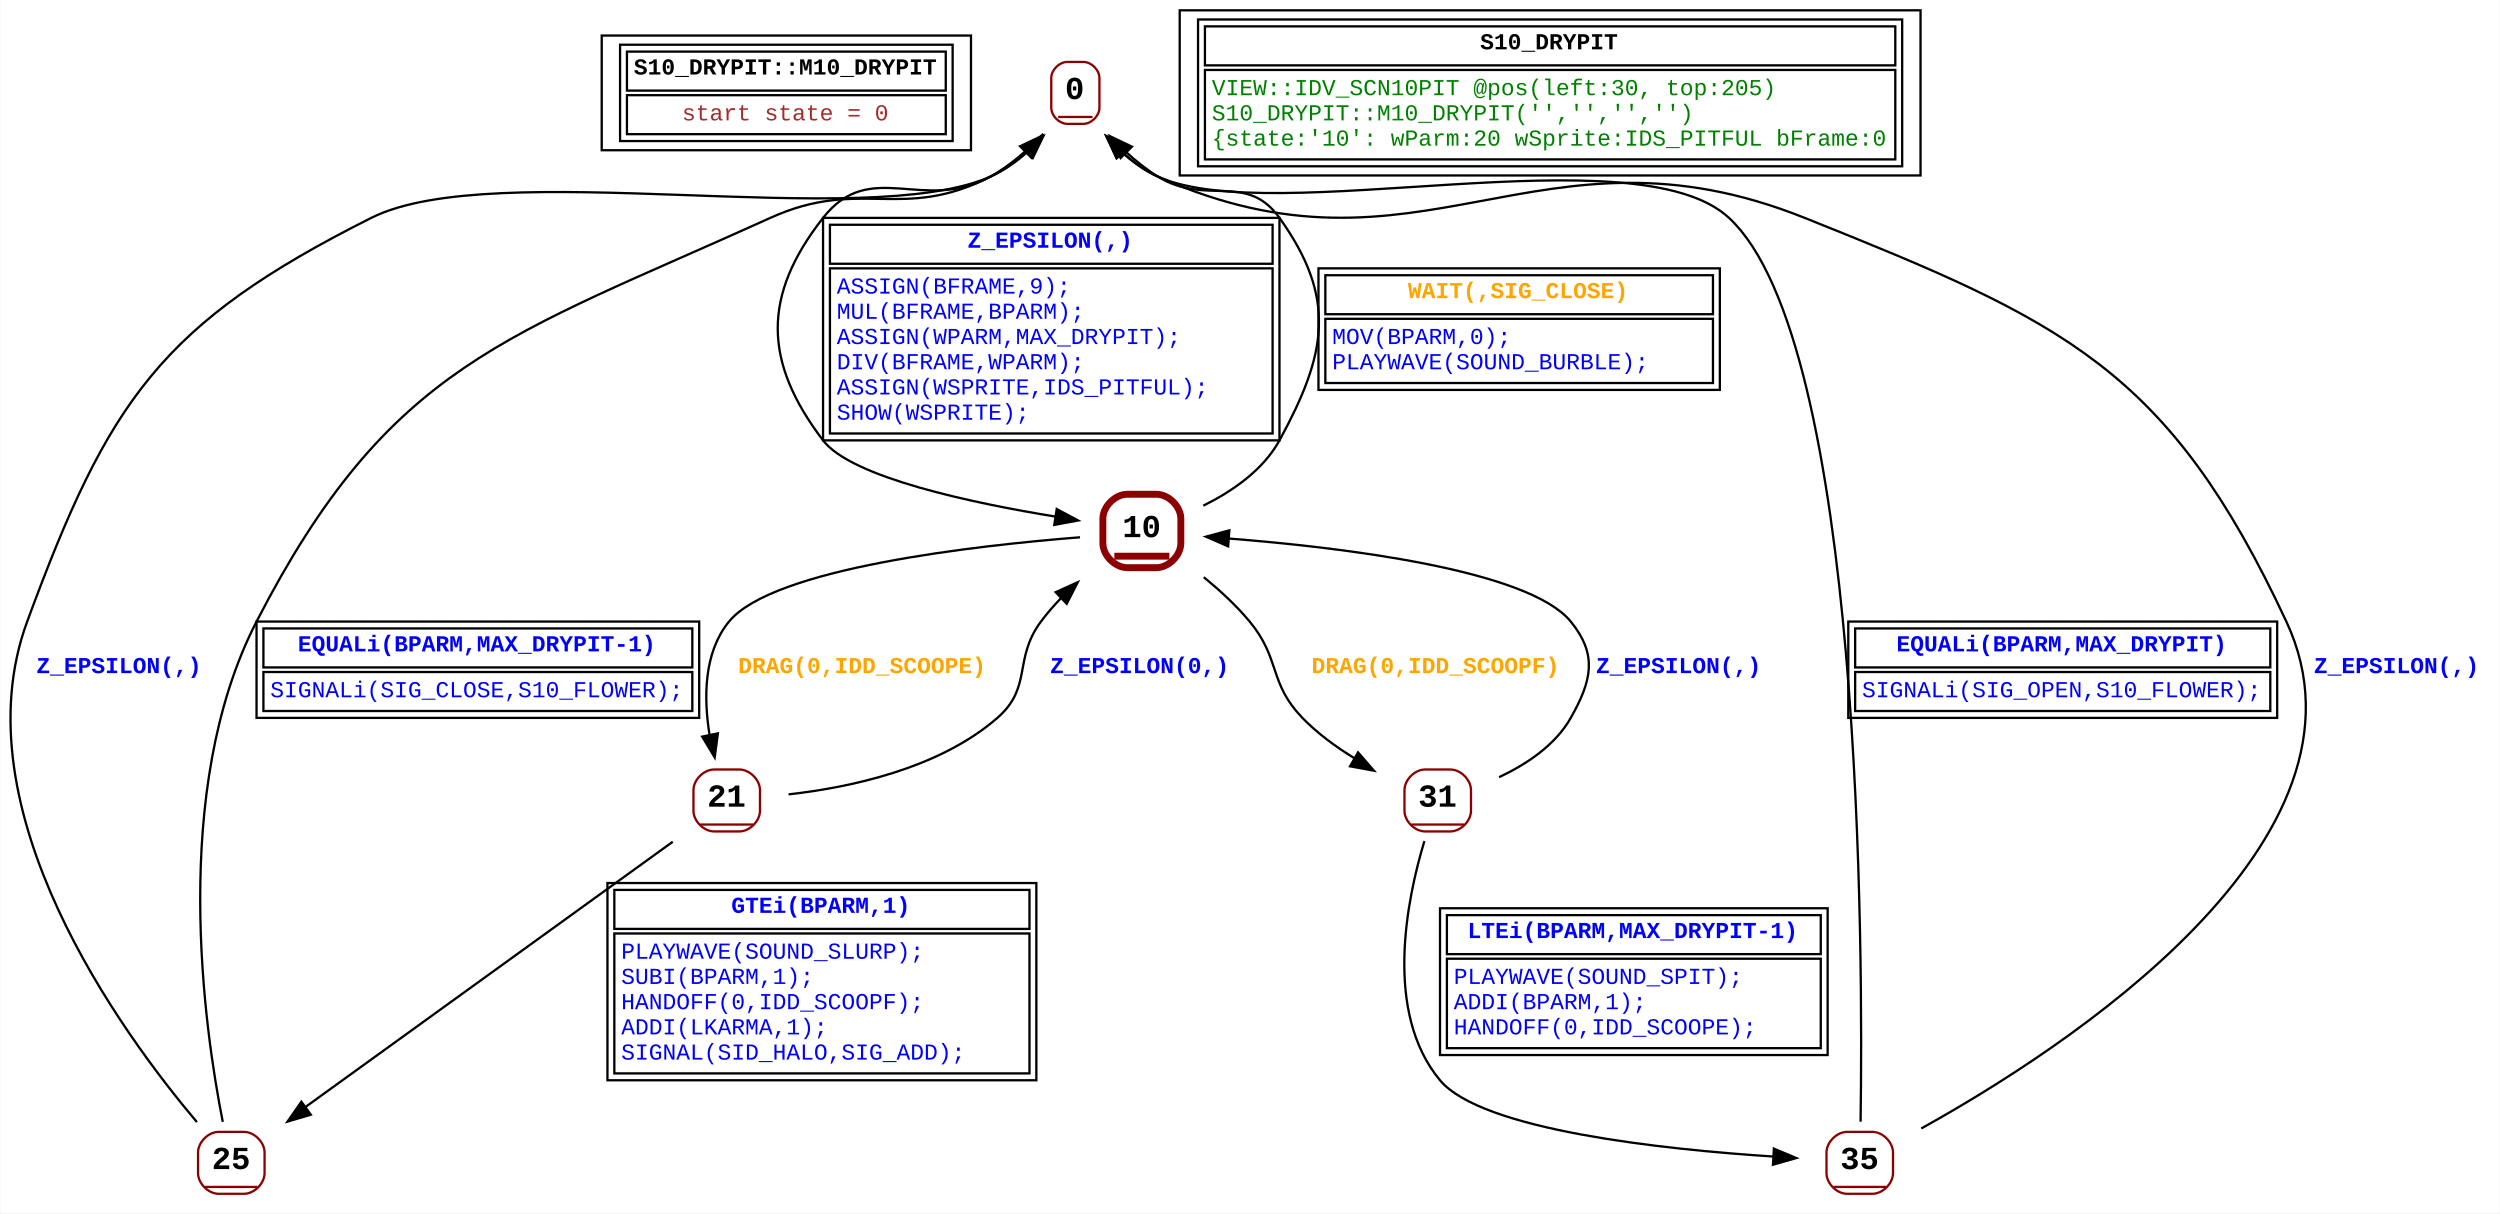
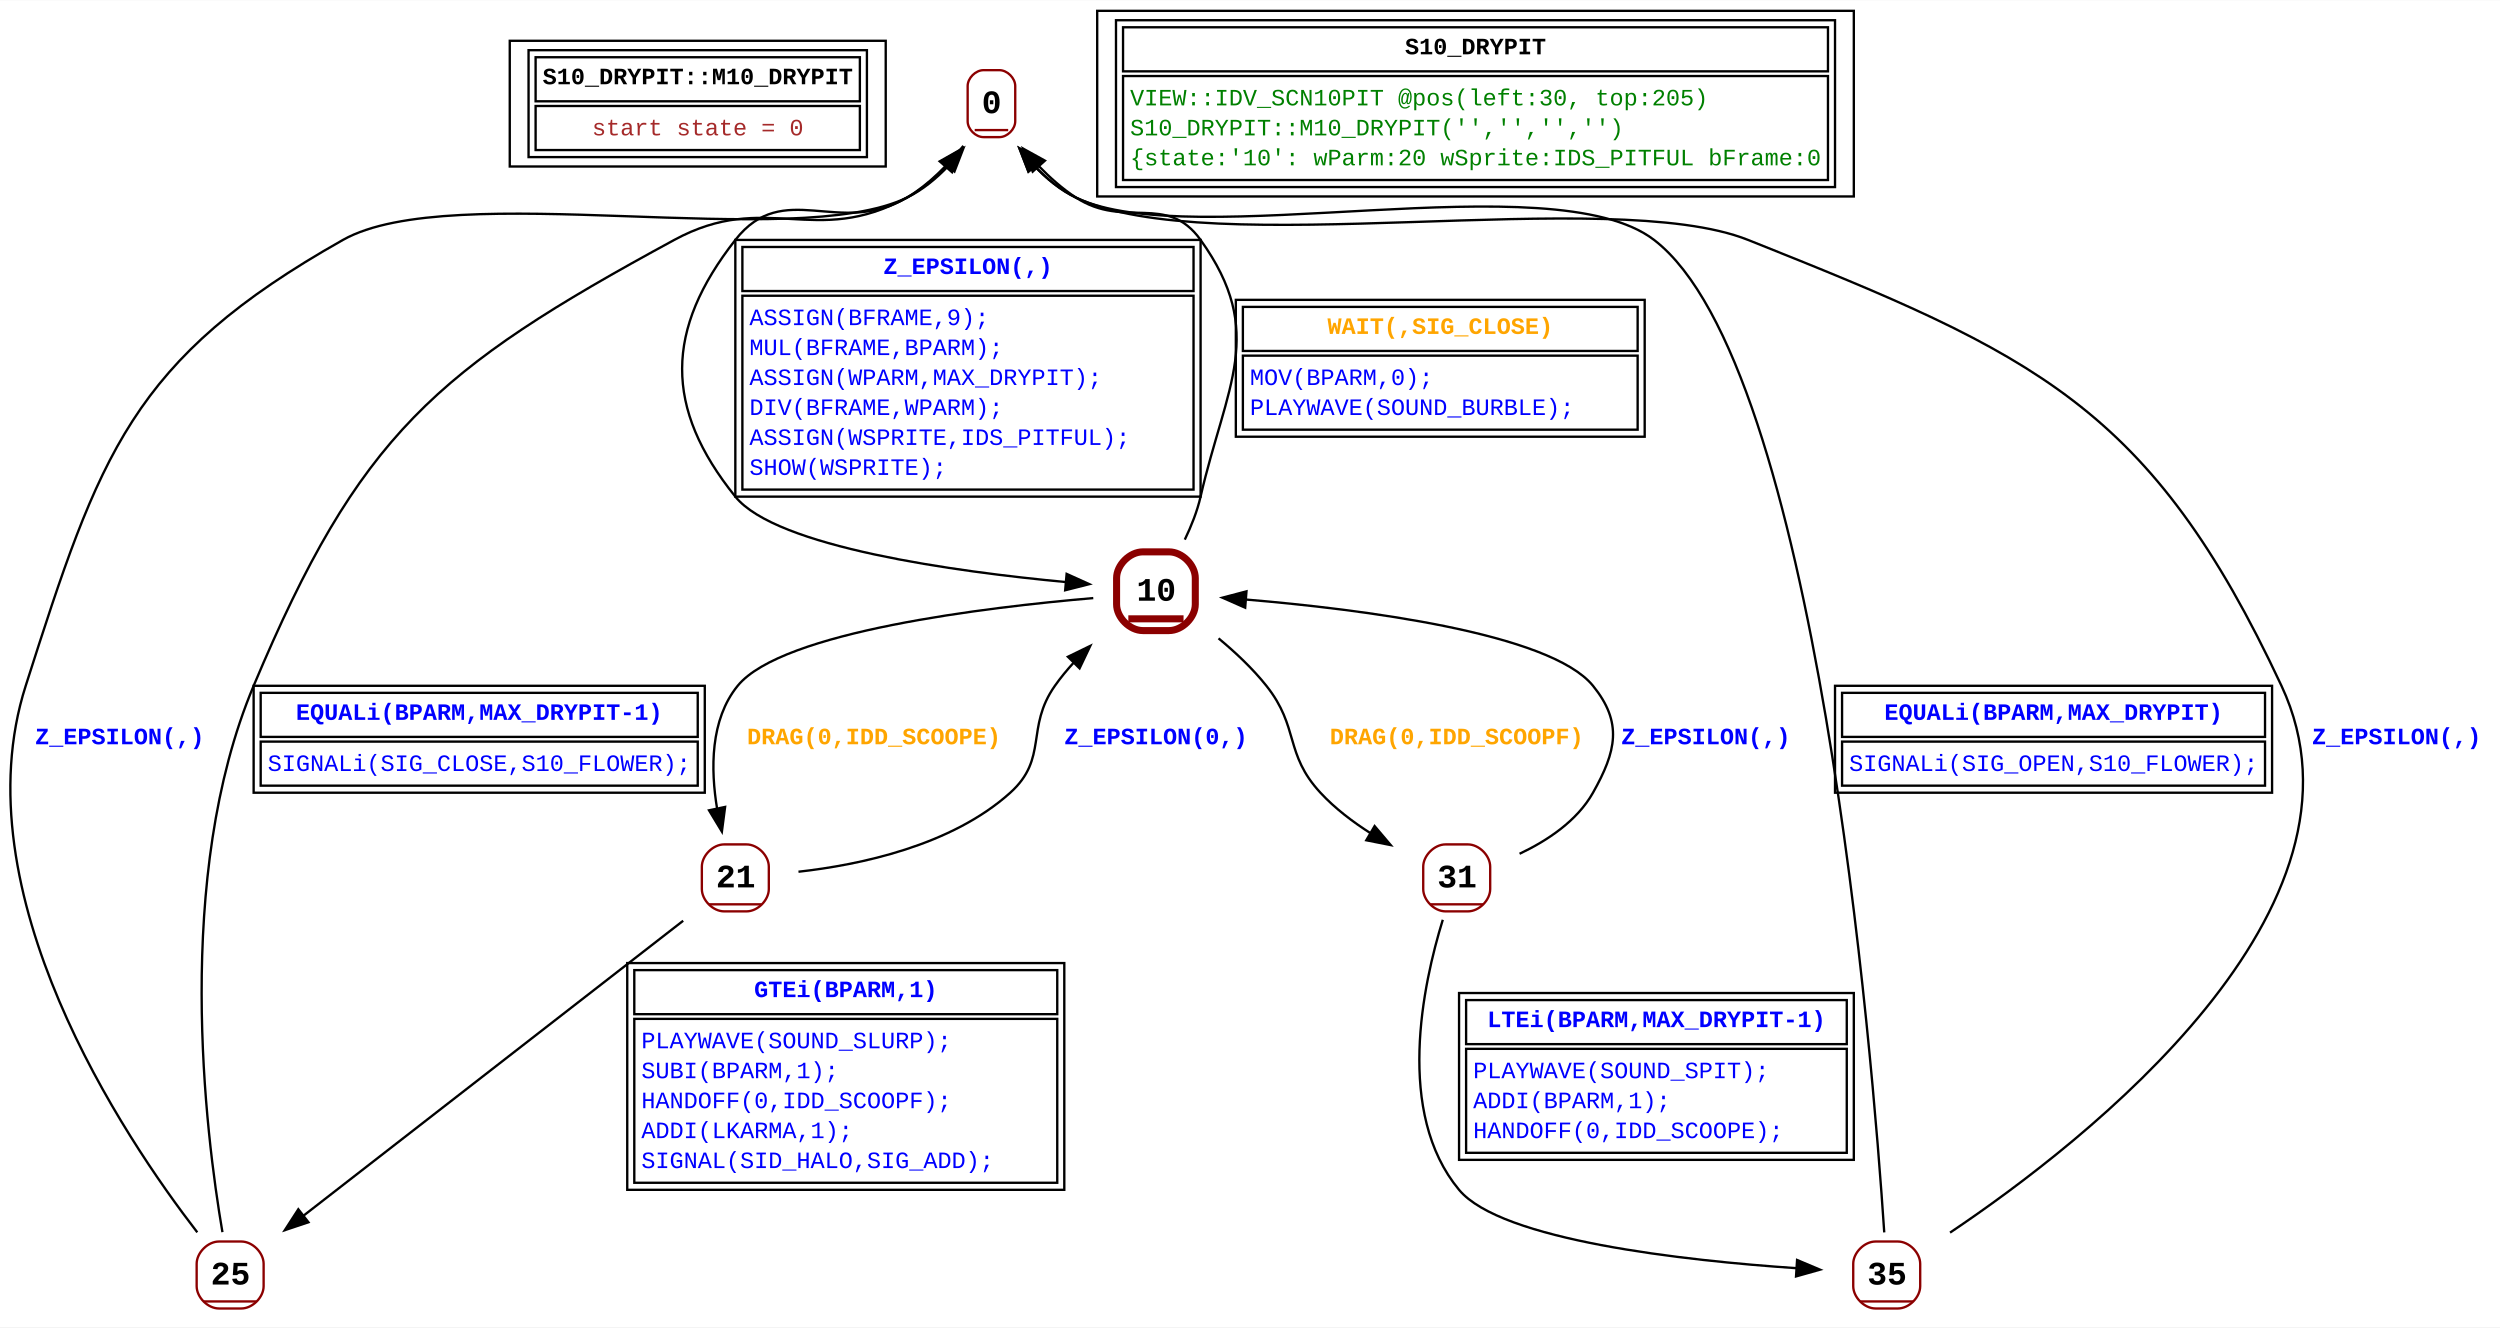
- <svg xmlns="http://www.w3.org/2000/svg" width="1090pt" height="529pt" viewBox="0.00 0.00 1089.70 529.00">
-   <g id="graph0" class="graph" transform="scale(1 1) rotate(0) translate(4 525)">
-     <polygon fill="white" stroke="none" points="-4,4 -4,-525 1085.7,-525 1085.7,4 -4,4" />
+ <svg xmlns="http://www.w3.org/2000/svg" width="1064pt" height="565pt" viewBox="0.00 0.00 1063.94 564.75">
+   <g id="graph0" class="graph" transform="scale(1 1) rotate(0) translate(4 560.75)">
+     <polygon fill="white" stroke="none" points="-4,4 -4,-560.75 1059.94,-560.75 1059.94,4 -4,4" />
    <g id="node1" class="node">
-       <polygon fill="none" stroke="black" points="258.2,-459.5 258.2,-509.5 419.2,-509.5 419.2,-459.5 258.2,-459.5" />
-       <polygon fill="none" stroke="black" points="269.2,-485.5 269.2,-502.5 408.2,-502.5 408.2,-485.5 269.2,-485.5" />
-       <text text-anchor="start" x="272.2" y="-492.5" font-family="Courier New" font-weight="bold" font-size="10.00">S10_DRYPIT::M10_DRYPIT</text>
-       <polygon fill="none" stroke="black" points="269.2,-466.5 269.2,-483.5 408.2,-483.5 408.2,-466.5 269.2,-466.5" />
-       <text text-anchor="start" x="293.2" y="-472.5" font-family="Courier New" font-size="10.00" fill="brown">start state = 0</text>
-       <polygon fill="none" stroke="black" points="266.2,-463.5 266.2,-505.5 411.2,-505.5 411.2,-463.5 266.2,-463.5" />
+       <polygon fill="none" stroke="black" points="212.94,-490 212.94,-543.5 372.94,-543.5 372.94,-490 212.94,-490" />
+       <polygon fill="none" stroke="black" points="223.94,-517.75 223.94,-536.5 361.94,-536.5 361.94,-517.75 223.94,-517.75" />
+       <text text-anchor="start" x="226.94" y="-525" font-family="Courier New" font-weight="bold" font-size="10.00">S10_DRYPIT::M10_DRYPIT</text>
+       <polygon fill="none" stroke="black" points="223.94,-497 223.94,-515.75 361.94,-515.75 361.94,-497 223.94,-497" />
+       <text text-anchor="start" x="247.94" y="-503.25" font-family="Courier New" font-size="10.00" fill="brown">start state = 0</text>
+       <polygon fill="none" stroke="black" points="220.94,-494 220.94,-539.5 364.94,-539.5 364.94,-494 220.94,-494" />
    </g>
    <g id="node2" class="node">
-       <polyline fill="none" stroke="darkred" points="457.2,-474 472.2,-474" />
-       <text text-anchor="start" x="460.2" y="-481.8" font-family="Courier New" font-weight="bold" font-size="14.00">0</text>
-       <path fill="none" stroke="darkred" d="M461.2,-471C461.2,-471 468.2,-471 468.2,-471 471.7,-471 475.2,-474.5 475.2,-478 475.2,-478 475.2,-491 475.2,-491 475.2,-494.5 471.7,-498 468.2,-498 468.2,-498 461.2,-498 461.2,-498 457.7,-498 454.2,-494.5 454.2,-491 454.2,-491 454.2,-478 454.2,-478 454.2,-474.5 457.7,-471 461.2,-471" />
+       <polyline fill="none" stroke="darkred" points="410.81,-505.5 425.06,-505.5" />
+       <text text-anchor="start" x="413.81" y="-512.7" font-family="Courier New" font-weight="bold" font-size="14.00">0</text>
+       <path fill="none" stroke="darkred" d="M414.56,-502.5C414.56,-502.5 421.31,-502.5 421.31,-502.5 424.69,-502.5 428.06,-505.88 428.06,-509.25 428.06,-509.25 428.06,-524.25 428.06,-524.25 428.06,-527.62 424.69,-531 421.31,-531 421.31,-531 414.56,-531 414.56,-531 411.19,-531 407.81,-527.62 407.81,-524.25 407.81,-524.25 407.81,-509.25 407.81,-509.25 407.81,-505.88 411.19,-502.5 414.56,-502.5" />
    </g>
    <g id="node3" class="node">
-       <polyline fill="none" stroke="darkred" stroke-width="3" points="481.7,-282.5 505.7,-282.5" />
-       <text text-anchor="start" x="485.2" y="-290.8" font-family="Courier New" font-weight="bold" font-size="14.00">10</text>
-       <path fill="none" stroke="darkred" stroke-width="3" d="M487.37,-277.5C487.37,-277.5 500.04,-277.5 500.04,-277.5 505.37,-277.5 510.7,-282.83 510.7,-288.17 510.7,-288.17 510.7,-298.83 510.7,-298.83 510.7,-304.17 505.37,-309.5 500.04,-309.5 500.04,-309.5 487.37,-309.5 487.37,-309.5 482.04,-309.5 476.7,-304.17 476.7,-298.83 476.7,-298.83 476.7,-288.17 476.7,-288.17 476.7,-282.83 482.04,-277.5 487.37,-277.5" />
+       <polyline fill="none" stroke="darkred" stroke-width="3" points="476.19,-297.5 499.69,-297.5" />
+       <text text-anchor="start" x="479.69" y="-305.2" font-family="Courier New" font-weight="bold" font-size="14.00">10</text>
+       <path fill="none" stroke="darkred" stroke-width="3" d="M482.36,-292.5C482.36,-292.5 493.52,-292.5 493.52,-292.5 499.11,-292.5 504.69,-298.08 504.69,-303.67 504.69,-303.67 504.69,-314.83 504.69,-314.83 504.69,-320.42 499.11,-326 493.52,-326 493.52,-326 482.36,-326 482.36,-326 476.77,-326 471.19,-320.42 471.19,-314.83 471.19,-314.83 471.19,-303.67 471.19,-303.67 471.19,-298.08 476.77,-292.5 482.36,-292.5" />
    </g>
    <g id="edge1" class="edge">
-       <path fill="none" stroke="black" d="M450.7,-466.64C444.32,-459.94 436.28,-452.72 427.7,-448 398.43,-431.88 375.31,-456.31 354.7,-430 328.12,-396.06 328.6,-367.31 354.7,-333 367.02,-316.81 419.68,-305.66 456.53,-299.68" />
-       <polygon fill="black" stroke="black" points="456.58,-303.06 465.92,-298.06 455.5,-296.14 456.58,-303.06" />
-       <polygon fill="none" stroke="black" points="357.7,-410 357.7,-427 550.7,-427 550.7,-410 357.7,-410" />
-       <text text-anchor="start" x="417.7" y="-417" font-family="Courier New" font-weight="bold" font-size="10.00" fill="blue">Z_EPSILON(,)</text>
-       <polygon fill="none" stroke="black" points="357.7,-336 357.7,-408 550.7,-408 550.7,-336 357.7,-336" />
-       <text text-anchor="start" x="360.7" y="-397" font-family="Courier New" font-size="10.00" fill="blue">    ASSIGN(BFRAME,9);</text>
-       <text text-anchor="start" x="360.7" y="-386" font-family="Courier New" font-size="10.00" fill="blue">    MUL(BFRAME,BPARM);</text>
-       <text text-anchor="start" x="360.7" y="-375" font-family="Courier New" font-size="10.00" fill="blue">    ASSIGN(WPARM,MAX_DRYPIT);</text>
-       <text text-anchor="start" x="360.7" y="-364" font-family="Courier New" font-size="10.00" fill="blue">    DIV(BFRAME,WPARM);</text>
-       <text text-anchor="start" x="360.7" y="-353" font-family="Courier New" font-size="10.00" fill="blue">    ASSIGN(WSPRITE,IDS_PITFUL);</text>
-       <text text-anchor="start" x="360.7" y="-342" font-family="Courier New" font-size="10.00" fill="blue">    SHOW(WSPRITE);</text>
-       <polygon fill="none" stroke="black" points="354.7,-333 354.7,-430 553.7,-430 553.7,-333 354.7,-333" />
+       <path fill="none" stroke="black" d="M405.99,-498.79C399.68,-491 391.3,-482.28 381.94,-476.75 353.17,-459.75 329.55,-485.06 308.94,-458.75 279,-420.53 278.5,-387.33 308.94,-349.5 326.27,-327.96 402.55,-317.58 449.76,-313.13" />
+       <polygon fill="black" stroke="black" points="449.93,-316.63 459.58,-312.26 449.31,-309.66 449.93,-316.63" />
+       <polygon fill="none" stroke="black" points="311.94,-437 311.94,-455.75 503.94,-455.75 503.94,-437 311.94,-437" />
+       <text text-anchor="start" x="371.94" y="-444.25" font-family="Courier New" font-weight="bold" font-size="10.00" fill="blue">Z_EPSILON(,)</text>
+       <polygon fill="none" stroke="black" points="311.94,-352.5 311.94,-435 503.94,-435 503.94,-352.5 311.94,-352.5" />
+       <text text-anchor="start" x="314.94" y="-422.5" font-family="Courier New" font-size="10.00" fill="blue">    ASSIGN(BFRAME,9);</text>
+       <text text-anchor="start" x="314.94" y="-409.75" font-family="Courier New" font-size="10.00" fill="blue">    MUL(BFRAME,BPARM);</text>
+       <text text-anchor="start" x="314.94" y="-397" font-family="Courier New" font-size="10.00" fill="blue">    ASSIGN(WPARM,MAX_DRYPIT);</text>
+       <text text-anchor="start" x="314.94" y="-384.25" font-family="Courier New" font-size="10.00" fill="blue">    DIV(BFRAME,WPARM);</text>
+       <text text-anchor="start" x="314.94" y="-371.5" font-family="Courier New" font-size="10.00" fill="blue">    ASSIGN(WSPRITE,IDS_PITFUL);</text>
+       <text text-anchor="start" x="314.94" y="-358.75" font-family="Courier New" font-size="10.00" fill="blue">    SHOW(WSPRITE);</text>
+       <polygon fill="none" stroke="black" points="308.94,-349.5 308.94,-458.75 506.94,-458.75 506.94,-349.5 308.94,-349.5" />
    </g>
    <g id="edge4" class="edge">
-       <path fill="none" stroke="black" d="M520.48,-304.52C532.95,-310.69 546.58,-319.97 553.7,-333 574.38,-370.83 578.81,-394.96 553.7,-430 539.21,-450.22 521.87,-434.94 500.7,-448 495.66,-451.11 490.77,-455.05 486.31,-459.16" />
-       <polygon fill="black" stroke="black" points="484.43,-456.09 479.8,-465.62 489.36,-461.06 484.43,-456.09" />
-       <polygon fill="none" stroke="black" points="573.7,-388 573.7,-405 742.7,-405 742.7,-388 573.7,-388" />
-       <text text-anchor="start" x="609.7" y="-395" font-family="Courier New" font-weight="bold" font-size="10.00" fill="orange">WAIT(,SIG_CLOSE)</text>
-       <polygon fill="none" stroke="black" points="573.7,-358 573.7,-386 742.7,-386 742.7,-358 573.7,-358" />
-       <text text-anchor="start" x="576.7" y="-375" font-family="Courier New" font-size="10.00" fill="blue">    MOV(BPARM,0);</text>
-       <text text-anchor="start" x="576.7" y="-364" font-family="Courier New" font-size="10.00" fill="blue">    PLAYWAVE(SOUND_BURBLE);</text>
-       <polygon fill="none" stroke="black" points="570.7,-355 570.7,-408 745.7,-408 745.7,-355 570.7,-355" />
+       <path fill="none" stroke="black" d="M500.22,-331.2C502.98,-336.94 505.52,-343.3 506.94,-349.5 517.79,-396.83 535.22,-419.28 506.94,-458.75 492.45,-478.97 474.8,-463.19 453.94,-476.75 448.2,-480.48 442.76,-485.33 437.92,-490.34" />
+       <polygon fill="black" stroke="black" points="435.48,-487.82 431.43,-497.61 440.7,-492.49 435.48,-487.82" />
+       <polygon fill="none" stroke="black" points="524.94,-411.5 524.94,-430.25 692.94,-430.25 692.94,-411.5 524.94,-411.5" />
+       <text text-anchor="start" x="560.94" y="-418.75" font-family="Courier New" font-weight="bold" font-size="10.00" fill="orange">WAIT(,SIG_CLOSE)</text>
+       <polygon fill="none" stroke="black" points="524.94,-378 524.94,-409.5 692.94,-409.5 692.94,-378 524.94,-378" />
+       <text text-anchor="start" x="527.94" y="-397" font-family="Courier New" font-size="10.00" fill="blue">    MOV(BPARM,0);</text>
+       <text text-anchor="start" x="527.94" y="-384.25" font-family="Courier New" font-size="10.00" fill="blue">    PLAYWAVE(SOUND_BURBLE);</text>
+       <polygon fill="none" stroke="black" points="521.94,-375 521.94,-433.25 695.94,-433.25 695.94,-375 521.94,-375" />
    </g>
    <g id="node4" class="node">
-       <polyline fill="none" stroke="darkred" points="301.2,-165.5 324.2,-165.5" />
-       <text text-anchor="start" x="304.2" y="-173.3" font-family="Courier New" font-weight="bold" font-size="14.00">21</text>
-       <path fill="none" stroke="darkred" d="M307.2,-162.5C307.2,-162.5 318.2,-162.5 318.2,-162.5 322.7,-162.5 327.2,-167 327.2,-171.5 327.2,-171.5 327.2,-180.5 327.2,-180.5 327.2,-185 322.7,-189.5 318.2,-189.5 318.2,-189.5 307.2,-189.5 307.2,-189.5 302.7,-189.5 298.2,-185 298.2,-180.5 298.2,-180.5 298.2,-171.5 298.2,-171.5 298.2,-167 302.7,-162.5 307.2,-162.5" />
+       <polyline fill="none" stroke="darkred" points="297.69,-176 320.19,-176" />
+       <text text-anchor="start" x="300.69" y="-183.2" font-family="Courier New" font-weight="bold" font-size="14.00">21</text>
+       <path fill="none" stroke="darkred" d="M304.19,-173C304.19,-173 313.69,-173 313.69,-173 318.44,-173 323.19,-177.75 323.19,-182.5 323.19,-182.5 323.19,-192 323.19,-192 323.19,-196.75 318.44,-201.5 313.69,-201.5 313.69,-201.5 304.19,-201.5 304.19,-201.5 299.44,-201.5 294.69,-196.75 294.69,-192 294.69,-192 294.69,-182.5 294.69,-182.5 294.69,-177.75 299.44,-173 304.19,-173" />
    </g>
    <g id="edge2" class="edge">
-       <path fill="none" stroke="black" d="M466.74,-290.74C421.36,-287.16 332.79,-277.3 313.7,-254 302.55,-240.39 302.6,-220.42 305.28,-204.23" />
-       <polygon fill="black" stroke="black" points="308.85,-205.25 307.46,-194.75 302,-203.83 308.85,-205.25" />
-       <text text-anchor="start" x="317.7" y="-231.5" font-family="Courier New" font-weight="bold" font-size="10.00" fill="orange">DRAG(0,IDD_SCOOPE)</text>
+       <path fill="none" stroke="black" d="M461.27,-306.33C416.37,-302.48 328.76,-292.13 309.94,-269 298.22,-254.6 298.36,-233.49 301.22,-216.46" />
+       <polygon fill="black" stroke="black" points="304.59,-217.45 303.22,-206.94 297.74,-216.01 304.59,-217.45" />
+       <text text-anchor="start" x="313.94" y="-244.12" font-family="Courier New" font-weight="bold" font-size="10.00" fill="orange">DRAG(0,IDD_SCOOPE)</text>
    </g>
    <g id="node5" class="node">
-       <polyline fill="none" stroke="darkred" points="611.2,-165.5 634.2,-165.5" />
-       <text text-anchor="start" x="614.2" y="-173.3" font-family="Courier New" font-weight="bold" font-size="14.00">31</text>
-       <path fill="none" stroke="darkred" d="M617.2,-162.5C617.2,-162.5 628.2,-162.5 628.2,-162.5 632.7,-162.5 637.2,-167 637.2,-171.5 637.2,-171.5 637.2,-180.5 637.2,-180.5 637.2,-185 632.7,-189.5 628.2,-189.5 628.2,-189.5 617.2,-189.5 617.2,-189.5 612.7,-189.5 608.2,-185 608.2,-180.5 608.2,-180.5 608.2,-171.5 608.2,-171.5 608.2,-167 612.7,-162.5 617.2,-162.5" />
+       <polyline fill="none" stroke="darkred" points="604.69,-176 627.19,-176" />
+       <text text-anchor="start" x="607.69" y="-183.2" font-family="Courier New" font-weight="bold" font-size="14.00">31</text>
+       <path fill="none" stroke="darkred" d="M611.19,-173C611.19,-173 620.69,-173 620.69,-173 625.44,-173 630.19,-177.75 630.19,-182.5 630.19,-182.5 630.19,-192 630.19,-192 630.19,-196.75 625.44,-201.5 620.69,-201.5 620.69,-201.5 611.19,-201.5 611.19,-201.5 606.44,-201.5 601.69,-196.75 601.69,-192 601.69,-192 601.69,-182.5 601.69,-182.5 601.69,-177.75 606.44,-173 611.19,-173" />
    </g>
    <g id="edge3" class="edge">
-       <path fill="none" stroke="black" d="M520.69,-273.35C527.7,-267.62 534.91,-260.98 540.7,-254 554.29,-237.62 548.91,-227.31 563.7,-212 570.25,-205.23 578.37,-199.3 586.49,-194.34" />
-       <polygon fill="black" stroke="black" points="587.95,-196.97 594.9,-188.97 584.48,-190.89 587.95,-196.97" />
-       <text text-anchor="start" x="567.7" y="-231.5" font-family="Courier New" font-weight="bold" font-size="10.00" fill="orange">DRAG(0,IDD_SCOOPF)</text>
+       <path fill="none" stroke="black" d="M514.58,-289.19C521.75,-283.25 529.12,-276.32 534.94,-269 549.04,-251.26 542.55,-240.14 557.94,-223.5 564.07,-216.87 571.73,-211.05 579.45,-206.15" />
+       <polygon fill="black" stroke="black" points="581,-209.3 587.85,-201.21 577.46,-203.26 581,-209.3" />
+       <text text-anchor="start" x="561.94" y="-244.12" font-family="Courier New" font-weight="bold" font-size="10.00" fill="orange">DRAG(0,IDD_SCOOPF)</text>
    </g>
    <g id="edge6" class="edge">
-       <path fill="none" stroke="black" d="M339.66,-178.65C365.78,-181.58 405.1,-189.67 430.7,-212 446.14,-225.47 437.49,-237.55 449.7,-254 452.42,-257.67 455.55,-261.24 458.85,-264.63" />
-       <polygon fill="black" stroke="black" points="456.12,-266.81 465.77,-271.18 460.95,-261.74 456.12,-266.81" />
-       <text text-anchor="start" x="453.7" y="-231.5" font-family="Courier New" font-weight="bold" font-size="10.00" fill="blue">Z_EPSILON(0,)</text>
+       <path fill="none" stroke="black" d="M335.81,-189.87C361.82,-192.78 400.89,-200.91 425.94,-223.5 442.21,-238.18 432.33,-251.08 444.94,-269 447.35,-272.43 450.11,-275.77 453.03,-278.97" />
+       <polygon fill="black" stroke="black" points="450.47,-281.35 460,-285.99 455.44,-276.42 450.47,-281.35" />
+       <text text-anchor="start" x="448.94" y="-244.12" font-family="Courier New" font-weight="bold" font-size="10.00" fill="blue">Z_EPSILON(0,)</text>
    </g>
    <g id="node6" class="node">
-       <polyline fill="none" stroke="darkred" points="85.2,-7.5 108.2,-7.5" />
-       <text text-anchor="start" x="88.2" y="-15.3" font-family="Courier New" font-weight="bold" font-size="14.00">25</text>
-       <path fill="none" stroke="darkred" d="M91.2,-4.5C91.2,-4.5 102.2,-4.5 102.2,-4.5 106.7,-4.5 111.2,-9 111.2,-13.5 111.2,-13.5 111.2,-22.5 111.2,-22.5 111.2,-27 106.7,-31.5 102.2,-31.5 102.2,-31.5 91.2,-31.5 91.2,-31.5 86.7,-31.5 82.2,-27 82.2,-22.5 82.2,-22.5 82.2,-13.5 82.2,-13.5 82.2,-9 86.7,-4.5 91.2,-4.5" />
+       <polyline fill="none" stroke="darkred" points="82.69,-7 105.19,-7" />
+       <text text-anchor="start" x="85.69" y="-14.2" font-family="Courier New" font-weight="bold" font-size="14.00">25</text>
+       <path fill="none" stroke="darkred" d="M89.19,-4C89.19,-4 98.69,-4 98.69,-4 103.44,-4 108.19,-8.75 108.19,-13.5 108.19,-13.5 108.19,-23 108.19,-23 108.19,-27.75 103.44,-32.5 98.69,-32.5 98.69,-32.5 89.19,-32.5 89.19,-32.5 84.44,-32.5 79.69,-27.75 79.69,-23 79.69,-23 79.69,-13.5 79.69,-13.5 79.69,-8.75 84.44,-4 89.19,-4" />
    </g>
    <g id="edge5" class="edge">
-       <path fill="none" stroke="black" d="M289.18,-158.01C250.39,-129.99 172.94,-74.06 129.03,-42.35" />
-       <polygon fill="black" stroke="black" points="131.36,-38.99 121.2,-35.97 127.26,-44.66 131.36,-38.99" />
-       <polygon fill="none" stroke="black" points="263.7,-120 263.7,-137 444.7,-137 444.7,-120 263.7,-120" />
-       <text text-anchor="start" x="314.7" y="-127" font-family="Courier New" font-weight="bold" font-size="10.00" fill="blue">GTEi(BPARM,1)</text>
-       <polygon fill="none" stroke="black" points="263.7,-57 263.7,-118 444.7,-118 444.7,-57 263.7,-57" />
-       <text text-anchor="start" x="266.7" y="-107" font-family="Courier New" font-size="10.00" fill="blue">    PLAYWAVE(SOUND_SLURP);</text>
-       <text text-anchor="start" x="266.7" y="-96" font-family="Courier New" font-size="10.00" fill="blue">    SUBI(BPARM,1);</text>
-       <text text-anchor="start" x="266.7" y="-85" font-family="Courier New" font-size="10.00" fill="blue">    HANDOFF(0,IDD_SCOOPF);</text>
-       <text text-anchor="start" x="266.7" y="-74" font-family="Courier New" font-size="10.00" fill="blue">    ADDI(LKARMA,1);</text>
-       <text text-anchor="start" x="266.7" y="-63" font-family="Courier New" font-size="10.00" fill="blue">    SIGNAL(SID_HALO,SIG_ADD);</text>
-       <polygon fill="none" stroke="black" points="260.7,-54 260.7,-140 447.7,-140 447.7,-54 260.7,-54" />
+       <path fill="none" stroke="black" d="M286.74,-169.01C248.26,-139.12 169.07,-77.61 125.1,-43.45" />
+       <polygon fill="black" stroke="black" points="127.26,-40.7 117.21,-37.33 122.96,-46.23 127.26,-40.7" />
+       <polygon fill="none" stroke="black" points="265.94,-129.25 265.94,-148 445.94,-148 445.94,-129.25 265.94,-129.25" />
+       <text text-anchor="start" x="316.94" y="-136.5" font-family="Courier New" font-weight="bold" font-size="10.00" fill="blue">GTEi(BPARM,1)</text>
+       <polygon fill="none" stroke="black" points="265.94,-57.5 265.94,-127.25 445.94,-127.25 445.94,-57.5 265.94,-57.5" />
+       <text text-anchor="start" x="268.94" y="-114.75" font-family="Courier New" font-size="10.00" fill="blue">    PLAYWAVE(SOUND_SLURP);</text>
+       <text text-anchor="start" x="268.94" y="-102" font-family="Courier New" font-size="10.00" fill="blue">    SUBI(BPARM,1);</text>
+       <text text-anchor="start" x="268.94" y="-89.25" font-family="Courier New" font-size="10.00" fill="blue">    HANDOFF(0,IDD_SCOOPF);</text>
+       <text text-anchor="start" x="268.94" y="-76.5" font-family="Courier New" font-size="10.00" fill="blue">    ADDI(LKARMA,1);</text>
+       <text text-anchor="start" x="268.94" y="-63.75" font-family="Courier New" font-size="10.00" fill="blue">    SIGNAL(SID_HALO,SIG_ADD);</text>
+       <polygon fill="none" stroke="black" points="262.94,-54.5 262.94,-151 448.94,-151 448.94,-54.5 262.94,-54.5" />
    </g>
    <g id="edge10" class="edge">
-       <path fill="none" stroke="black" d="M649.45,-186.15C661.24,-191.68 673.94,-200.02 680.7,-212 689.88,-228.26 692.5,-239.53 680.7,-254 662.25,-276.64 580.55,-286.36 531.45,-290.21" />
-       <polygon fill="black" stroke="black" points="531.33,-286.78 521.61,-291.01 531.84,-293.77 531.33,-286.78" />
-       <text text-anchor="start" x="691.7" y="-231.5" font-family="Courier New" font-weight="bold" font-size="10.00" fill="blue">Z_EPSILON(,)</text>
+       <path fill="none" stroke="black" d="M642.69,-197.51C654.48,-203.09 667.18,-211.48 673.94,-223.5 683.85,-241.13 686.68,-253.29 673.94,-269 655.69,-291.5 575.03,-301.6 526.11,-305.72" />
+       <polygon fill="black" stroke="black" points="525.92,-302.23 516.22,-306.5 526.47,-309.2 525.92,-302.23" />
+       <text text-anchor="start" x="685.94" y="-244.12" font-family="Courier New" font-weight="bold" font-size="10.00" fill="blue">Z_EPSILON(,)</text>
    </g>
    <g id="node7" class="node">
-       <polyline fill="none" stroke="darkred" points="795.2,-7.5 818.2,-7.5" />
-       <text text-anchor="start" x="798.2" y="-15.3" font-family="Courier New" font-weight="bold" font-size="14.00">35</text>
-       <path fill="none" stroke="darkred" d="M801.2,-4.5C801.2,-4.5 812.2,-4.5 812.2,-4.5 816.7,-4.5 821.2,-9 821.2,-13.5 821.2,-13.5 821.2,-22.5 821.2,-22.5 821.2,-27 816.7,-31.5 812.2,-31.5 812.2,-31.5 801.2,-31.5 801.2,-31.5 796.7,-31.5 792.2,-27 792.2,-22.5 792.2,-22.5 792.2,-13.5 792.2,-13.5 792.2,-9 796.7,-4.5 801.2,-4.5" />
+       <polyline fill="none" stroke="darkred" points="787.69,-7 810.19,-7" />
+       <text text-anchor="start" x="790.69" y="-14.2" font-family="Courier New" font-weight="bold" font-size="14.00">35</text>
+       <path fill="none" stroke="darkred" d="M794.19,-4C794.19,-4 803.69,-4 803.69,-4 808.44,-4 813.19,-8.75 813.19,-13.5 813.19,-13.5 813.19,-23 813.19,-23 813.19,-27.75 808.44,-32.5 803.69,-32.5 803.69,-32.5 794.19,-32.5 794.19,-32.5 789.44,-32.5 784.69,-27.75 784.69,-23 784.69,-23 784.69,-13.5 784.69,-13.5 784.69,-8.75 789.44,-4 794.19,-4" />
    </g>
    <g id="edge9" class="edge">
-       <path fill="none" stroke="black" d="M616.89,-158.3C609.15,-132.67 599.08,-83.53 623.7,-54 641.87,-32.21 721.08,-23.85 769.14,-20.74" />
-       <polygon fill="black" stroke="black" points="769.27,-24.18 779.05,-20.09 768.86,-17.19 769.27,-24.18" />
-       <polygon fill="none" stroke="black" points="626.7,-109 626.7,-126 789.7,-126 789.7,-109 626.7,-109" />
-       <text text-anchor="start" x="635.7" y="-116" font-family="Courier New" font-weight="bold" font-size="10.00" fill="blue">LTEi(BPARM,MAX_DRYPIT-1)</text>
-       <polygon fill="none" stroke="black" points="626.7,-68 626.7,-107 789.7,-107 789.7,-68 626.7,-68" />
-       <text text-anchor="start" x="629.7" y="-96" font-family="Courier New" font-size="10.00" fill="blue">    PLAYWAVE(SOUND_SPIT);</text>
-       <text text-anchor="start" x="629.7" y="-85" font-family="Courier New" font-size="10.00" fill="blue">    ADDI(BPARM,1);</text>
-       <text text-anchor="start" x="629.7" y="-74" font-family="Courier New" font-size="10.00" fill="blue">    HANDOFF(0,IDD_SCOOPE);</text>
-       <polygon fill="none" stroke="black" points="623.7,-65 623.7,-129 792.7,-129 792.7,-65 623.7,-65" />
+       <path fill="none" stroke="black" d="M610.02,-169.42C601.54,-141.94 589.74,-87.22 616.94,-54.5 634.86,-32.94 712.69,-24.4 760.58,-21.14" />
+       <polygon fill="black" stroke="black" points="760.79,-24.64 770.55,-20.52 760.35,-17.65 760.79,-24.64" />
+       <polygon fill="none" stroke="black" points="619.94,-116.5 619.94,-135.25 781.94,-135.25 781.94,-116.5 619.94,-116.5" />
+       <text text-anchor="start" x="628.94" y="-123.75" font-family="Courier New" font-weight="bold" font-size="10.00" fill="blue">LTEi(BPARM,MAX_DRYPIT-1)</text>
+       <polygon fill="none" stroke="black" points="619.94,-70.25 619.94,-114.5 781.94,-114.5 781.94,-70.25 619.94,-70.25" />
+       <text text-anchor="start" x="622.94" y="-102" font-family="Courier New" font-size="10.00" fill="blue">    PLAYWAVE(SOUND_SPIT);</text>
+       <text text-anchor="start" x="622.94" y="-89.25" font-family="Courier New" font-size="10.00" fill="blue">    ADDI(BPARM,1);</text>
+       <text text-anchor="start" x="622.94" y="-76.5" font-family="Courier New" font-size="10.00" fill="blue">    HANDOFF(0,IDD_SCOOPE);</text>
+       <polygon fill="none" stroke="black" points="616.94,-67.25 616.94,-138.25 784.94,-138.25 784.94,-67.25 616.94,-67.25" />
    </g>
    <g id="edge7" class="edge">
-       <path fill="none" stroke="black" d="M92.98,-35.87C84.99,-76.23 69.82,-180.48 107.7,-254 165.7,-366.55 216.39,-377.72 331.7,-430 371.24,-447.92 389.1,-428.15 427.7,-448 433.38,-450.92 438.79,-454.99 443.62,-459.34" />
-       <polygon fill="black" stroke="black" points="440.58,-461.25 450.17,-465.77 445.49,-456.26 440.58,-461.25" />
-       <polygon fill="none" stroke="black" points="110.7,-234 110.7,-251 297.7,-251 297.7,-234 110.7,-234" />
-       <text text-anchor="start" x="125.7" y="-241" font-family="Courier New" font-weight="bold" font-size="10.00" fill="blue">EQUALi(BPARM,MAX_DRYPIT-1)</text>
-       <polygon fill="none" stroke="black" points="110.7,-215 110.7,-232 297.7,-232 297.7,-215 110.7,-215" />
-       <text text-anchor="start" x="113.7" y="-221" font-family="Courier New" font-size="10.00" fill="blue">SIGNALi(SIG_CLOSE,S10_FLOWER);</text>
-       <polygon fill="none" stroke="black" points="107.7,-212 107.7,-254 300.7,-254 300.7,-212 107.7,-212" />
+       <path fill="none" stroke="black" d="M90.66,-36.49C83.51,-78.34 69.79,-187.8 103.94,-269 148.89,-375.87 181.04,-403.45 282.94,-458.75 322.25,-480.08 342.75,-455.21 381.94,-476.75 388.04,-480.11 393.68,-484.88 398.6,-489.94" />
+       <polygon fill="black" stroke="black" points="395.91,-492.19 405.14,-497.4 401.17,-487.57 395.91,-492.19" />
+       <polygon fill="none" stroke="black" points="106.94,-247.25 106.94,-266 292.94,-266 292.94,-247.25 106.94,-247.25" />
+       <text text-anchor="start" x="121.94" y="-254.5" font-family="Courier New" font-weight="bold" font-size="10.00" fill="blue">EQUALi(BPARM,MAX_DRYPIT-1)</text>
+       <polygon fill="none" stroke="black" points="106.94,-226.5 106.94,-245.25 292.94,-245.25 292.94,-226.5 106.94,-226.5" />
+       <text text-anchor="start" x="109.94" y="-232.75" font-family="Courier New" font-size="10.00" fill="blue">SIGNALi(SIG_CLOSE,S10_FLOWER);</text>
+       <polygon fill="none" stroke="black" points="103.94,-223.5 103.94,-269 295.94,-269 295.94,-223.5 103.94,-223.5" />
    </g>
    <g id="edge8" class="edge">
-       <path fill="none" stroke="black" d="M81.7,-35.77C49.19,-74.26 -22.53,-171.92 7.7,-254 43.23,-350.44 65.87,-383.84 157.7,-430 211.43,-457.01 372.69,-423.72 427.7,-448 433.65,-450.63 439.22,-454.64 444.13,-459.04" />
-       <polygon fill="black" stroke="black" points="441.2,-461.05 450.75,-465.63 446.14,-456.09 441.2,-461.05" />
-       <text text-anchor="start" x="11.7" y="-231.5" font-family="Courier New" font-weight="bold" font-size="10.00" fill="blue">Z_EPSILON(,)</text>
+       <path fill="none" stroke="black" d="M79.96,-36.41C48.85,-76.74 -21.21,-180.87 6.94,-269 38.43,-367.59 51.79,-407.9 141.94,-458.75 188.52,-485.03 333.78,-453.48 381.94,-476.75 388.58,-479.96 394.59,-484.98 399.71,-490.36" />
+       <polygon fill="black" stroke="black" points="396.86,-492.41 406.01,-497.75 402.19,-487.87 396.86,-492.41" />
+       <text text-anchor="start" x="10.94" y="-244.12" font-family="Courier New" font-weight="bold" font-size="10.00" fill="blue">Z_EPSILON(,)</text>
    </g>
    <g id="edge11" class="edge">
-       <path fill="none" stroke="black" d="M807.06,-35.95C808.14,-106.48 808.32,-375.62 749.7,-430 709.03,-467.73 551.24,-425.11 500.7,-448 494.86,-450.64 489.43,-454.67 484.64,-459.07" />
-       <polygon fill="black" stroke="black" points="482.71,-456.06 478.23,-465.66 487.72,-460.95 482.71,-456.06" />
-       <polygon fill="none" stroke="black" points="804.7,-234 804.7,-251 985.7,-251 985.7,-234 804.7,-234" />
-       <text text-anchor="start" x="822.7" y="-241" font-family="Courier New" font-weight="bold" font-size="10.00" fill="blue">EQUALi(BPARM,MAX_DRYPIT)</text>
-       <polygon fill="none" stroke="black" points="804.7,-215 804.7,-232 985.7,-232 985.7,-215 804.7,-215" />
-       <text text-anchor="start" x="807.7" y="-221" font-family="Courier New" font-size="10.00" fill="blue">SIGNALi(SIG_OPEN,S10_FLOWER);</text>
-       <polygon fill="none" stroke="black" points="801.7,-212 801.7,-254 988.7,-254 988.7,-212 801.7,-212" />
+       <path fill="none" stroke="black" d="M797.89,-36.38C792.95,-110.91 769.2,-405.6 699.94,-458.75 656.45,-492.12 503.31,-452.95 453.94,-476.75 447.29,-479.95 441.28,-484.97 436.16,-490.35" />
+       <polygon fill="black" stroke="black" points="433.68,-487.86 429.86,-497.74 439.01,-492.4 433.68,-487.86" />
+       <polygon fill="none" stroke="black" points="779.94,-247.25 779.94,-266 959.94,-266 959.94,-247.25 779.94,-247.25" />
+       <text text-anchor="start" x="797.94" y="-254.5" font-family="Courier New" font-weight="bold" font-size="10.00" fill="blue">EQUALi(BPARM,MAX_DRYPIT)</text>
+       <polygon fill="none" stroke="black" points="779.94,-226.5 779.94,-245.25 959.94,-245.25 959.94,-226.5 779.94,-226.5" />
+       <text text-anchor="start" x="782.94" y="-232.75" font-family="Courier New" font-size="10.00" fill="blue">SIGNALi(SIG_OPEN,S10_FLOWER);</text>
+       <polygon fill="none" stroke="black" points="776.94,-223.5 776.94,-269 962.94,-269 962.94,-223.5 776.94,-223.5" />
    </g>
    <g id="edge12" class="edge">
-       <path fill="none" stroke="black" d="M833.52,-32.99C894.94,-67.05 1037.26,-158.52 992.7,-254 941.2,-364.35 895.76,-384.76 782.7,-430 666.1,-476.66 615.32,-396.67 500.7,-448 494.85,-450.62 489.41,-454.63 484.62,-459.03" />
-       <polygon fill="black" stroke="black" points="482.69,-456.02 478.21,-465.62 487.7,-460.91 482.69,-456.02" />
-       <text text-anchor="start" x="1004.7" y="-231.5" font-family="Courier New" font-weight="bold" font-size="10.00" fill="blue">Z_EPSILON(,)</text>
+       <path fill="none" stroke="black" d="M825.89,-36.28C883.76,-75.14 1011.2,-174.32 966.94,-269 911.25,-388.12 862.07,-410.03 739.94,-458.75 680.79,-482.34 511.44,-449.39 453.94,-476.75 447.28,-479.92 441.26,-484.92 436.14,-490.3" />
+       <polygon fill="black" stroke="black" points="433.66,-487.81 429.84,-497.7 438.99,-492.35 433.66,-487.81" />
+       <text text-anchor="start" x="979.94" y="-244.12" font-family="Courier New" font-weight="bold" font-size="10.00" fill="blue">Z_EPSILON(,)</text>
    </g>
    <g id="node8" class="node">
-       <polygon fill="none" stroke="black" points="510.2,-448.5 510.2,-520.5 833.2,-520.5 833.2,-448.5 510.2,-448.5" />
-       <polygon fill="none" stroke="black" points="521.2,-496.5 521.2,-513.5 822.2,-513.5 822.2,-496.5 521.2,-496.5" />
-       <text text-anchor="start" x="641.2" y="-503.5" font-family="Courier New" font-weight="bold" font-size="10.00">S10_DRYPIT</text>
-       <polygon fill="none" stroke="black" points="521.2,-455.5 521.2,-494.5 822.2,-494.5 822.2,-455.5 521.2,-455.5" />
-       <text text-anchor="start" x="524.2" y="-483.5" font-family="Courier New" font-size="10.00" fill="green">VIEW::IDV_SCN10PIT @pos(left:30, top:205)</text>
-       <text text-anchor="start" x="524.2" y="-472.5" font-family="Courier New" font-size="10.00" fill="green">S10_DRYPIT::M10_DRYPIT('','','','')</text>
-       <text text-anchor="start" x="524.2" y="-461.5" font-family="Courier New" font-size="10.00" fill="green">{state:'10': wParm:20 wSprite:IDS_PITFUL bFrame:0</text>
-       <polygon fill="none" stroke="black" points="518.2,-452.5 518.2,-516.5 825.2,-516.5 825.2,-452.5 518.2,-452.5" />
+       <polygon fill="none" stroke="black" points="462.94,-477.25 462.94,-556.25 784.94,-556.25 784.94,-477.25 462.94,-477.25" />
+       <polygon fill="none" stroke="black" points="473.94,-530.5 473.94,-549.25 773.94,-549.25 773.94,-530.5 473.94,-530.5" />
+       <text text-anchor="start" x="593.94" y="-537.75" font-family="Courier New" font-weight="bold" font-size="10.00">S10_DRYPIT</text>
+       <polygon fill="none" stroke="black" points="473.94,-484.25 473.94,-528.5 773.94,-528.5 773.94,-484.25 473.94,-484.25" />
+       <text text-anchor="start" x="476.94" y="-516" font-family="Courier New" font-size="10.00" fill="green">VIEW::IDV_SCN10PIT @pos(left:30, top:205)</text>
+       <text text-anchor="start" x="476.94" y="-503.25" font-family="Courier New" font-size="10.00" fill="green">S10_DRYPIT::M10_DRYPIT('','','','')</text>
+       <text text-anchor="start" x="476.94" y="-490.5" font-family="Courier New" font-size="10.00" fill="green">{state:'10': wParm:20 wSprite:IDS_PITFUL bFrame:0</text>
+       <polygon fill="none" stroke="black" points="470.94,-481.25 470.94,-552.25 776.94,-552.25 776.94,-481.25 470.94,-481.25" />
    </g>
  </g>
</svg>
